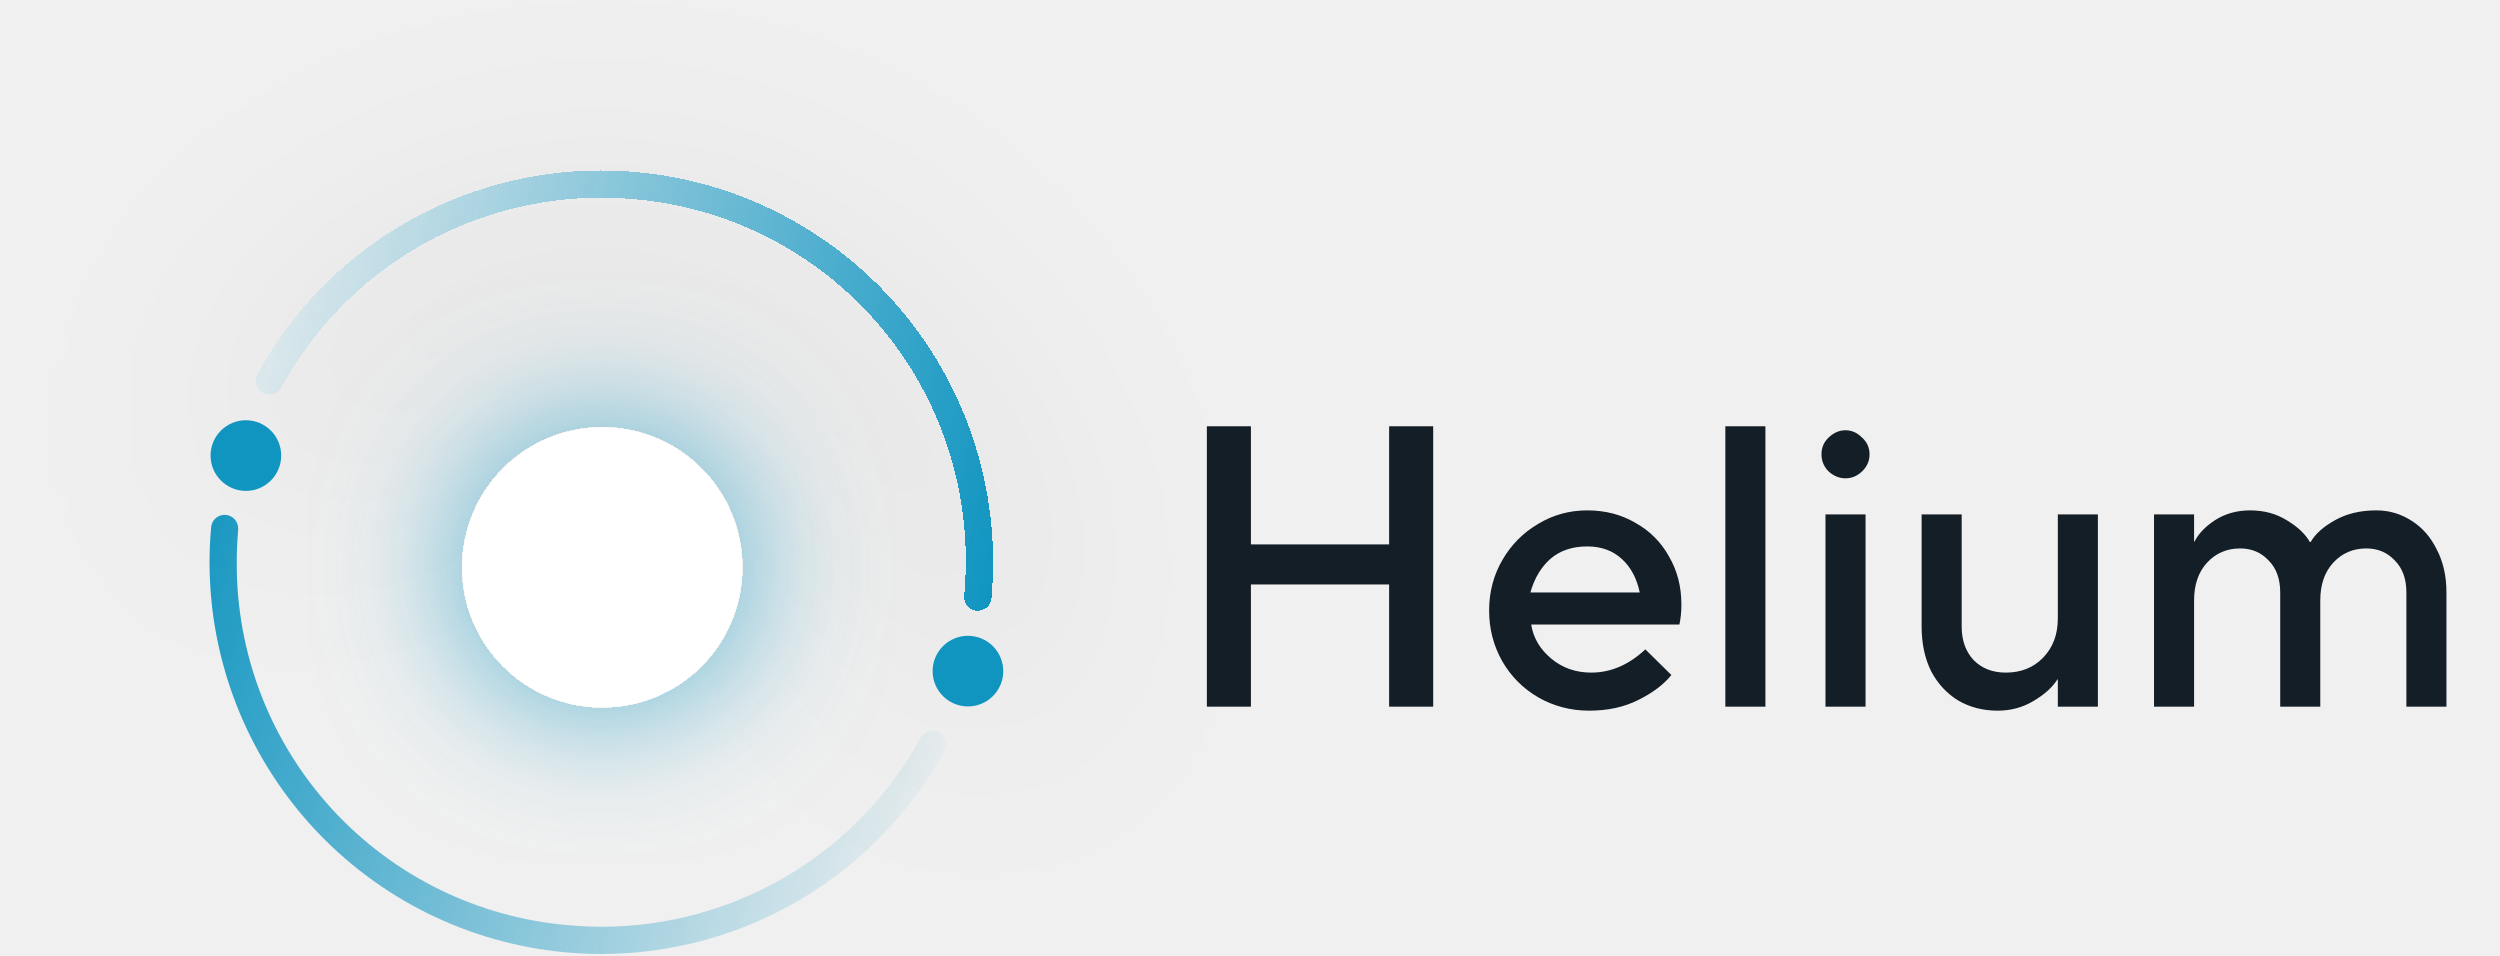
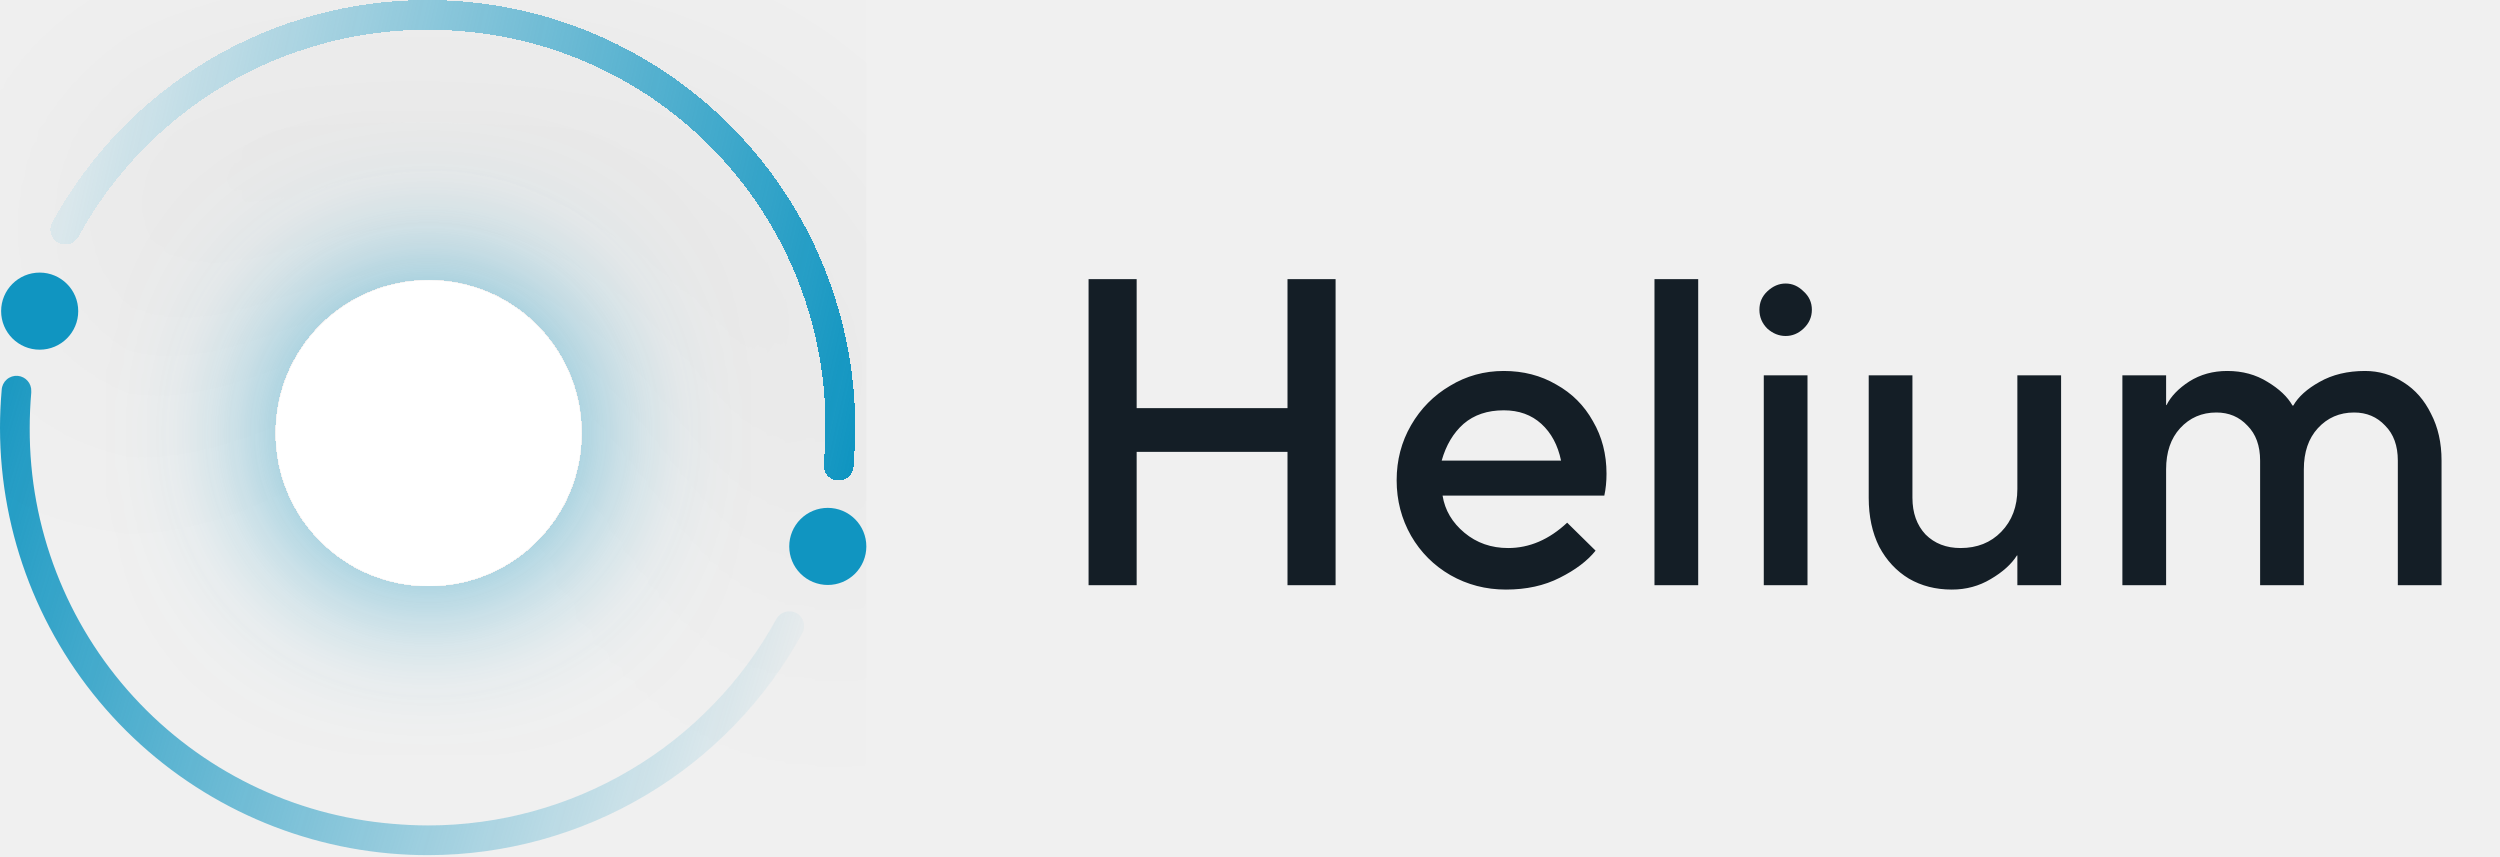
- <svg xmlns="http://www.w3.org/2000/svg" width="1217" height="465" viewBox="0 0 1217 465" fill="none">
-   <path d="M457.259 356.471C457.26 356.469 457.259 356.466 457.257 356.465C455.718 355.618 453.902 355.417 452.212 355.906C450.522 356.398 449.096 357.542 448.25 359.085C432.982 386.939 410.51 410.18 383.182 426.377C355.857 442.571 324.68 451.127 292.914 451.146C287.647 451.146 282.281 450.88 277.013 450.417C232.789 446.743 191.574 426.532 161.593 393.817C131.613 361.105 115.066 318.294 115.249 273.916C115.249 268.648 115.48 263.283 115.943 258.113V257.551C115.943 257.551 115.944 257.55 115.945 257.551V257.551C115.945 257.551 115.946 257.551 115.946 257.55C116.118 253.999 113.458 250.943 109.917 250.627C108.143 250.481 106.384 251.055 105.038 252.22C103.692 253.386 102.87 255.046 102.761 256.823C102.263 262.519 102 268.252 102 273.916C102.067 321.527 119.939 367.392 152.103 402.501C184.265 437.605 228.396 459.412 275.818 463.64C281.482 464.137 287.247 464.401 292.911 464.401H292.914C327.034 464.361 360.52 455.159 389.87 437.76C419.222 420.36 443.365 395.398 459.774 365.485C461.561 362.302 460.438 358.276 457.261 356.477C457.259 356.476 457.258 356.473 457.259 356.471V356.471Z" fill="url(#paint0_linear_2322_54160)" />
-   <g filter="url(#filter0_bd_2322_54160)">
-     <path d="M127.947 191.228C127.947 191.228 127.947 191.228 127.947 191.228C129.488 192.076 131.304 192.278 132.994 191.789C134.686 191.297 136.109 190.153 136.955 188.61C152.199 160.668 174.684 137.346 202.052 121.094C229.42 104.842 260.661 96.262 292.491 96.251C297.758 96.251 303.124 96.482 308.392 96.945C352.616 100.63 393.831 120.846 423.812 153.567C453.792 186.287 470.339 229.103 470.153 273.481C470.153 278.749 469.887 284.083 469.424 289.351V290.112C469.097 293.751 471.781 296.967 475.421 297.3H476.051H476.049C479.488 297.314 482.364 294.696 482.676 291.272V290.511C483.173 284.847 483.437 279.117 483.437 273.45C483.373 225.828 465.495 179.953 433.314 144.851C401.137 109.747 356.988 87.956 309.552 83.761C303.888 83.266 298.158 83 292.493 83C258.251 83.005 224.642 92.237 195.203 109.726C165.766 127.216 141.583 152.314 125.197 182.382C123.558 185.588 124.779 189.514 127.947 191.227C127.948 191.227 127.948 191.228 127.947 191.228V191.228Z" fill="url(#paint1_linear_2322_54160)" shape-rendering="crispEdges" />
+ <svg xmlns="http://www.w3.org/2000/svg" width="1115" height="382" viewBox="0 0 1115 382" fill="none">
+   <g clip-path="url(#clip0_2322_54160)">
+     <path d="M355.259 273.471C355.26 273.469 355.259 273.466 355.257 273.465C353.718 272.618 351.902 272.417 350.212 272.906C348.522 273.398 347.096 274.542 346.25 276.085C330.982 303.939 308.51 327.18 281.182 343.377C253.857 359.571 222.68 368.127 190.914 368.146C185.647 368.146 180.281 367.88 175.013 367.417C130.789 363.743 89.573 343.532 59.593 310.817C29.613 278.105 13.066 235.294 13.249 190.916C13.249 185.648 13.48 180.283 13.943 175.113V174.551C13.943 174.551 13.944 174.55 13.945 174.551V174.551C13.945 174.551 13.946 174.551 13.946 174.55C14.118 170.999 11.458 167.943 7.917 167.627C6.143 167.481 4.384 168.055 3.038 169.22C1.692 170.386 0.87 172.046 0.761 173.823C0.263 179.519 0 185.252 0 190.916C0.067 238.527 17.939 284.392 50.103 319.501C82.265 354.605 126.396 376.412 173.818 380.64C179.482 381.137 185.247 381.401 190.911 381.401H190.914C225.034 381.361 258.52 372.159 287.87 354.76C317.222 337.36 341.365 312.398 357.774 282.485C359.561 279.302 358.438 275.276 355.261 273.477C355.259 273.476 355.258 273.473 355.259 273.471V273.471Z" fill="url(#paint0_linear_2322_54160)" />
+     <g filter="url(#filter0_bd_2322_54160)">
+       <path d="M25.947 108.228C25.947 108.228 25.947 108.228 25.947 108.228C27.488 109.076 29.305 109.278 30.994 108.789C32.686 108.297 34.109 107.153 34.955 105.61C50.199 77.668 72.684 54.346 100.052 38.094C127.42 21.842 158.661 13.262 190.491 13.251C195.758 13.251 201.124 13.482 206.392 13.945C250.616 17.63 291.831 37.846 321.812 70.567C351.792 103.287 368.339 146.103 368.153 190.481C368.153 195.749 367.887 201.083 367.424 206.351V207.112C367.097 210.751 369.781 213.967 373.421 214.3H374.051H374.049C377.488 214.314 380.364 211.696 380.676 208.272V207.511C381.173 201.847 381.437 196.117 381.437 190.45C381.373 142.828 363.495 96.953 331.314 61.852C299.137 26.747 254.988 4.956 207.552 0.761C201.888 0.266 196.158 0 190.493 0C156.251 0.005 122.642 9.237 93.204 26.726C63.766 44.216 39.584 69.314 23.197 99.382C21.558 102.588 22.779 106.514 25.948 108.227C25.948 108.227 25.948 108.228 25.947 108.228V108.228Z" fill="url(#paint1_linear_2322_54160)" shape-rendering="crispEdges" />
+     </g>
+     <path d="M369.226 226.508C364.666 226.5 360.287 228.304 357.055 231.525C353.825 234.744 352.005 239.118 352 243.681C351.995 248.241 353.801 252.62 357.026 255.847C360.247 259.077 364.621 260.891 369.184 260.896C373.744 260.899 378.12 259.087 381.347 255.863C384.574 252.638 386.386 248.265 386.386 243.702C386.386 239.148 384.579 234.779 381.363 231.558C378.146 228.333 373.781 226.519 369.226 226.508L369.226 226.508Z" fill="#1095C1" />
+     <path d="M34.89 138.766C34.89 148.263 27.191 155.96 17.696 155.96C8.201 155.96 0.502 148.263 0.502 138.766C0.502 129.271 8.201 121.574 17.696 121.574C27.191 121.574 34.89 129.271 34.89 138.766Z" fill="#1095C1" />
+     <g filter="url(#filter1_d_2322_54160)">
+       <circle cx="191.178" cy="193.178" r="68.178" fill="white" />
+     </g>
  </g>
-   <path d="M471.226 309.508C466.666 309.5 462.287 311.304 459.055 314.525C455.825 317.744 454.005 322.118 454 326.681C453.995 331.241 455.801 335.62 459.026 338.847C462.247 342.077 466.621 343.891 471.184 343.896C475.744 343.899 480.12 342.087 483.347 338.863C486.574 335.638 488.386 331.265 488.386 326.702C488.386 322.148 486.579 317.779 483.363 314.558C480.146 311.333 475.781 309.519 471.226 309.508L471.226 309.508Z" fill="#1095C1" />
-   <path d="M136.89 221.766C136.89 231.263 129.191 238.96 119.696 238.96C110.201 238.96 102.502 231.263 102.502 221.766C102.502 212.271 110.201 204.574 119.696 204.574C129.191 204.574 136.89 212.271 136.89 221.766Z" fill="#1095C1" />
-   <g filter="url(#filter1_d_2322_54160)">
-     <circle cx="293.178" cy="276.178" r="68.178" fill="white" />
-   </g>
-   <path d="M608.95 344H587.5V207.5H608.95V265.025H676.225V207.5H697.675V344H676.225V284.525H608.95V344ZM773.656 345.95C764.686 345.95 756.431 343.805 748.891 339.515C741.481 335.225 735.631 329.375 731.341 321.965C727.051 314.425 724.906 306.17 724.906 297.2C724.906 288.23 727.051 280.04 731.341 272.63C735.631 265.22 741.416 259.37 748.696 255.08C755.976 250.66 763.971 248.45 772.681 248.45C781.391 248.45 789.191 250.465 796.081 254.495C803.101 258.395 808.561 263.855 812.461 270.875C816.491 277.765 818.506 285.565 818.506 294.275C818.506 297.785 818.181 301.035 817.531 304.025H745.381C746.421 310.525 749.671 316.05 755.131 320.6C760.591 325.15 767.091 327.425 774.631 327.425C784.121 327.425 792.896 323.655 800.956 316.115L813.631 328.595C809.991 333.145 804.661 337.175 797.641 340.685C790.751 344.195 782.756 345.95 773.656 345.95ZM798.226 288.425C796.796 281.535 793.871 276.075 789.451 272.045C785.031 268.015 779.441 266 772.681 266C765.401 266 759.421 268.015 754.741 272.045C750.191 276.075 746.941 281.535 744.991 288.425H798.226ZM859.396 344H839.896V207.5H859.396V344ZM908.146 344H888.646V250.4H908.146V344ZM898.396 232.85C895.406 232.85 892.676 231.745 890.206 229.535C887.866 227.195 886.696 224.4 886.696 221.15C886.696 217.9 887.866 215.17 890.206 212.96C892.676 210.62 895.406 209.45 898.396 209.45C901.386 209.45 904.051 210.62 906.391 212.96C908.861 215.17 910.096 217.9 910.096 221.15C910.096 224.4 908.861 227.195 906.391 229.535C904.051 231.745 901.386 232.85 898.396 232.85ZM972.496 345.95C965.346 345.95 958.976 344.325 953.386 341.075C947.796 337.695 943.376 332.95 940.126 326.84C937.006 320.6 935.446 313.32 935.446 305V250.4H954.946V305C954.946 311.76 956.896 317.22 960.796 321.38C964.826 325.41 970.026 327.425 976.396 327.425C983.806 327.425 989.851 325.02 994.531 320.21C999.341 315.27 1001.75 308.9 1001.75 301.1V250.4H1021.25V344H1001.75V330.74H1001.55C999.081 334.64 995.181 338.15 989.851 341.27C984.651 344.39 978.866 345.95 972.496 345.95ZM1048.58 344V250.4H1068.08V263.66H1068.28C1070.23 259.76 1073.61 256.25 1078.42 253.13C1083.36 250.01 1089.01 248.45 1095.38 248.45C1102.14 248.45 1108.12 250.075 1113.32 253.325C1118.52 256.445 1122.23 259.955 1124.44 263.855H1124.83C1127.04 259.955 1130.94 256.445 1136.53 253.325C1142.25 250.075 1149.01 248.45 1156.81 248.45C1163.05 248.45 1168.77 250.14 1173.97 253.52C1179.17 256.77 1183.26 261.45 1186.25 267.56C1189.37 273.54 1190.93 280.495 1190.93 288.425V344H1171.43V288.425C1171.43 281.795 1169.55 276.595 1165.78 272.825C1162.14 268.925 1157.52 266.975 1151.93 266.975C1145.43 266.975 1140.04 269.315 1135.75 273.995C1131.59 278.545 1129.51 284.655 1129.51 292.325V344H1110.01V288.425C1110.01 281.795 1108.12 276.595 1104.35 272.825C1100.71 268.925 1096.1 266.975 1090.51 266.975C1084.01 266.975 1078.61 269.315 1074.32 273.995C1070.16 278.545 1068.08 284.655 1068.08 292.325V344H1048.58Z" fill="#141E26" />
+   <path d="M506.95 261H485.5V124.5H506.95V182.025H574.225V124.5H595.675V261H574.225V201.525H506.95V261ZM671.656 262.95C662.686 262.95 654.431 260.805 646.891 256.515C639.481 252.225 633.631 246.375 629.341 238.965C625.051 231.425 622.906 223.17 622.906 214.2C622.906 205.23 625.051 197.04 629.341 189.63C633.631 182.22 639.416 176.37 646.696 172.08C653.976 167.66 661.971 165.45 670.681 165.45C679.391 165.45 687.191 167.465 694.081 171.495C701.101 175.395 706.561 180.855 710.461 187.875C714.491 194.765 716.506 202.565 716.506 211.275C716.506 214.785 716.181 218.035 715.531 221.025H643.381C644.421 227.525 647.671 233.05 653.131 237.6C658.591 242.15 665.091 244.425 672.631 244.425C682.121 244.425 690.896 240.655 698.956 233.115L711.631 245.595C707.991 250.145 702.661 254.175 695.641 257.685C688.751 261.195 680.756 262.95 671.656 262.95ZM696.226 205.425C694.796 198.535 691.871 193.075 687.451 189.045C683.031 185.015 677.441 183 670.681 183C663.401 183 657.421 185.015 652.741 189.045C648.191 193.075 644.941 198.535 642.991 205.425H696.226ZM757.396 261H737.896V124.5H757.396V261ZM806.146 261H786.646V167.4H806.146V261ZM796.396 149.85C793.406 149.85 790.676 148.745 788.206 146.535C785.866 144.195 784.696 141.4 784.696 138.15C784.696 134.9 785.866 132.17 788.206 129.96C790.676 127.62 793.406 126.45 796.396 126.45C799.386 126.45 802.051 127.62 804.391 129.96C806.861 132.17 808.096 134.9 808.096 138.15C808.096 141.4 806.861 144.195 804.391 146.535C802.051 148.745 799.386 149.85 796.396 149.85ZM870.496 262.95C863.346 262.95 856.976 261.325 851.386 258.075C845.796 254.695 841.376 249.95 838.126 243.84C835.006 237.6 833.446 230.32 833.446 222V167.4H852.946V222C852.946 228.76 854.896 234.22 858.796 238.38C862.826 242.41 868.026 244.425 874.396 244.425C881.806 244.425 887.851 242.02 892.531 237.21C897.341 232.27 899.746 225.9 899.746 218.1V167.4H919.246V261H899.746V247.74H899.551C897.081 251.64 893.181 255.15 887.851 258.27C882.651 261.39 876.866 262.95 870.496 262.95ZM946.584 261V167.4H966.084V180.66H966.279C968.229 176.76 971.609 173.25 976.419 170.13C981.359 167.01 987.014 165.45 993.384 165.45C1000.14 165.45 1006.12 167.075 1011.32 170.325C1016.52 173.445 1020.23 176.955 1022.44 180.855H1022.83C1025.04 176.955 1028.94 173.445 1034.53 170.325C1040.25 167.075 1047.01 165.45 1054.81 165.45C1061.05 165.45 1066.77 167.14 1071.97 170.52C1077.17 173.77 1081.26 178.45 1084.25 184.56C1087.37 190.54 1088.93 197.495 1088.93 205.425V261H1069.43V205.425C1069.43 198.795 1067.55 193.595 1063.78 189.825C1060.14 185.925 1055.52 183.975 1049.93 183.975C1043.43 183.975 1038.04 186.315 1033.75 190.995C1029.59 195.545 1027.51 201.655 1027.51 209.325V261H1008.01V205.425C1008.01 198.795 1006.12 193.595 1002.35 189.825C998.714 185.925 994.099 183.975 988.509 183.975C982.009 183.975 976.614 186.315 972.324 190.995C968.164 195.545 966.084 201.655 966.084 209.325V261H946.584Z" fill="#141E26" />
  <defs>
-     <filter id="filter0_bd_2322_54160" x="0.51" y="0.36" width="606.885" height="462.219" filterUnits="userSpaceOnUse" color-interpolation-filters="sRGB">
+     <filter id="filter0_bd_2322_54160" x="-101.49" y="-82.64" width="606.885" height="462.219" filterUnits="userSpaceOnUse" color-interpolation-filters="sRGB">
      <feFlood flood-opacity="0" result="BackgroundImageFix" />
      <feGaussianBlur in="BackgroundImageFix" stdDeviation="30.99" />
      <feComposite in2="SourceAlpha" operator="in" result="effect1_backgroundBlur_2322_54160" />
      <feColorMatrix in="SourceAlpha" type="matrix" values="0 0 0 0 0 0 0 0 0 0 0 0 0 0 0 0 0 0 127 0" result="hardAlpha" />
      <feOffset dy="41.32" />
      <feGaussianBlur stdDeviation="61.98" />
      <feComposite in2="hardAlpha" operator="out" />
      <feColorMatrix type="matrix" values="0 0 0 0 0 0 0 0 0 0 0 0 0 0 0 0 0 0 0.3 0" />
      <feBlend mode="normal" in2="effect1_backgroundBlur_2322_54160" result="effect2_dropShadow_2322_54160" />
      <feBlend mode="normal" in="SourceGraphic" in2="effect2_dropShadow_2322_54160" result="shape" />
    </filter>
-     <filter id="filter1_d_2322_54160" x="149.68" y="132.68" width="286.995" height="286.995" filterUnits="userSpaceOnUse" color-interpolation-filters="sRGB">
+     <filter id="filter1_d_2322_54160" x="47.68" y="49.68" width="286.995" height="286.995" filterUnits="userSpaceOnUse" color-interpolation-filters="sRGB">
      <feFlood flood-opacity="0" result="BackgroundImageFix" />
      <feColorMatrix in="SourceAlpha" type="matrix" values="0 0 0 0 0 0 0 0 0 0 0 0 0 0 0 0 0 0 127 0" result="hardAlpha" />
      <feMorphology radius="12" operator="dilate" in="SourceAlpha" result="effect1_dropShadow_2322_54160" />
      <feOffset />
      <feGaussianBlur stdDeviation="31.66" />
      <feComposite in2="hardAlpha" operator="out" />
      <feColorMatrix type="matrix" values="0 0 0 0 0.063 0 0 0 0 0.584 0 0 0 0 0.757 0 0 0 0.58 0" />
      <feBlend mode="normal" in2="BackgroundImageFix" result="effect1_dropShadow_2322_54160" />
      <feBlend mode="normal" in="SourceGraphic" in2="effect1_dropShadow_2322_54160" result="shape" />
    </filter>
-     <linearGradient id="paint0_linear_2322_54160" x1="83" y1="251" x2="474.969" y2="368.103" gradientUnits="userSpaceOnUse">
+     <linearGradient id="paint0_linear_2322_54160" x1="-19" y1="168" x2="372.969" y2="285.103" gradientUnits="userSpaceOnUse">
      <stop stop-color="#1095C1" />
      <stop offset="1" stop-color="#1095C1" stop-opacity="0" />
    </linearGradient>
-     <linearGradient id="paint1_linear_2322_54160" x1="473" y1="328" x2="75" y2="238" gradientUnits="userSpaceOnUse">
+     <linearGradient id="paint1_linear_2322_54160" x1="371" y1="245" x2="-27" y2="155" gradientUnits="userSpaceOnUse">
      <stop stop-color="#1095C1" />
      <stop offset="1" stop-color="#1095C1" stop-opacity="0" />
    </linearGradient>
+     <clipPath id="clip0_2322_54160">
+       <rect width="386.386" height="381.4" fill="white" />
+     </clipPath>
  </defs>
</svg>
